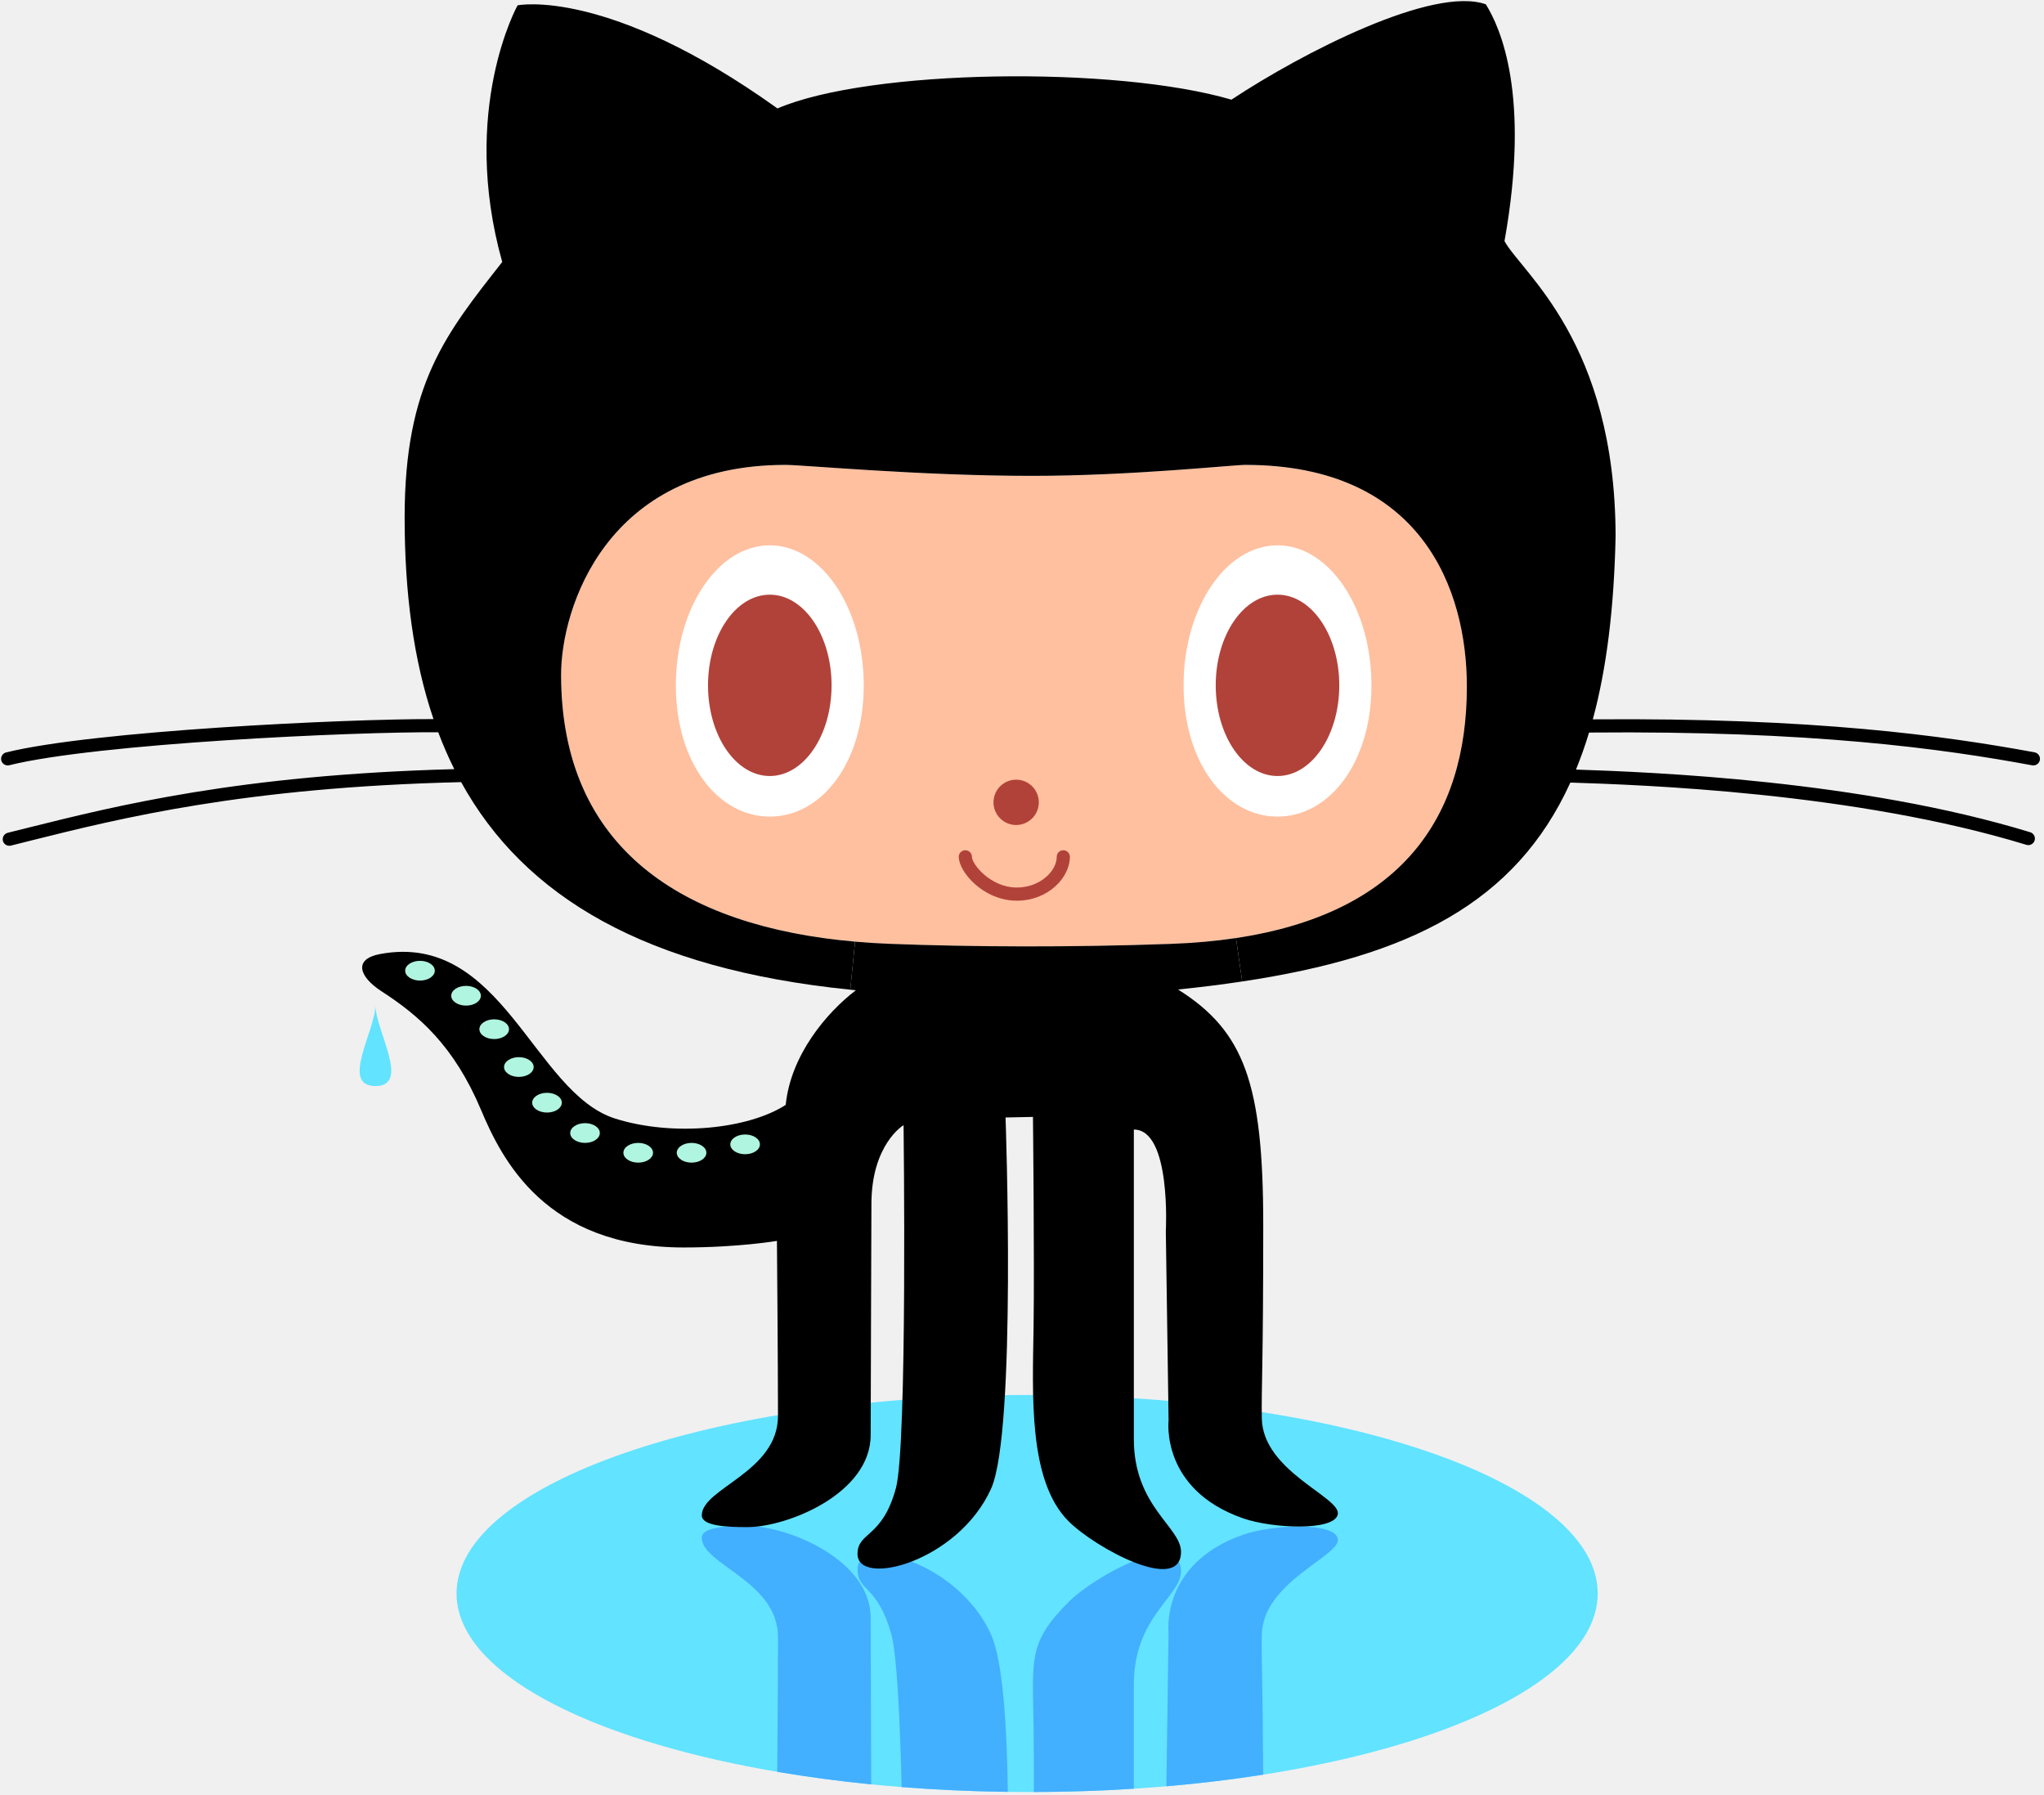
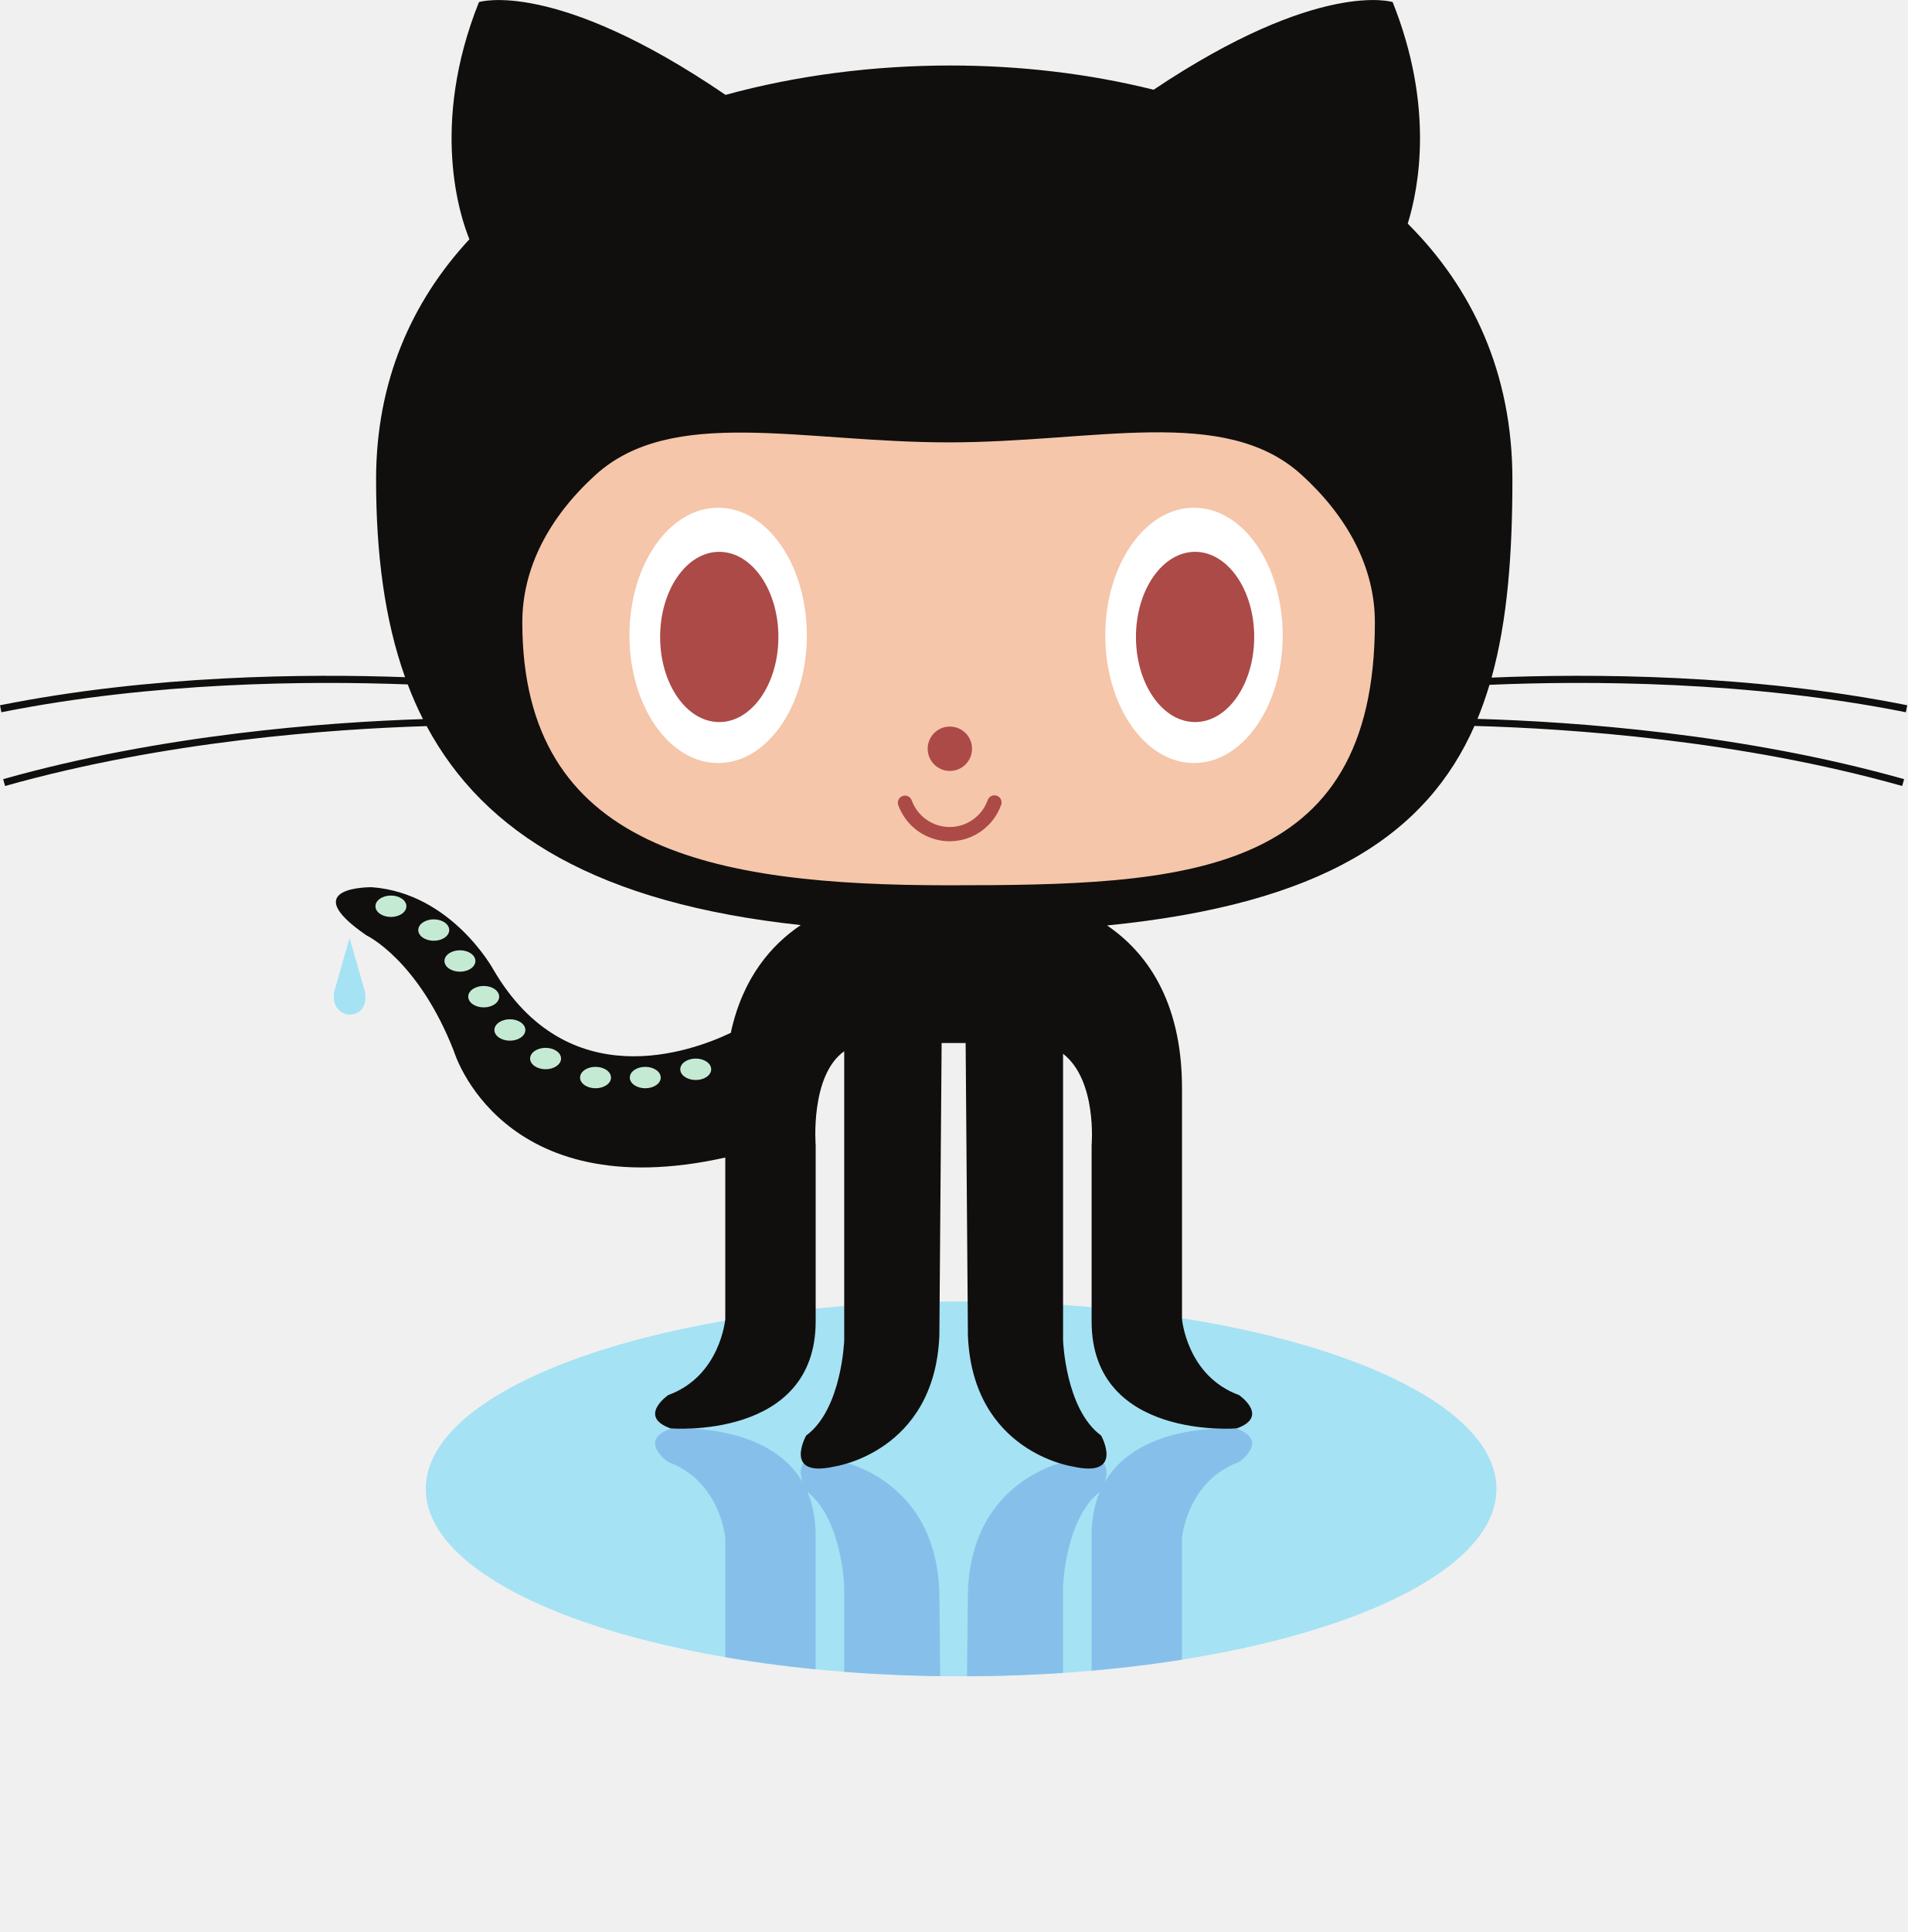
- <svg xmlns="http://www.w3.org/2000/svg" viewBox="0 0 466 409">
-   <g fill="none" fill-rule="evenodd">
-     <path d="M364.25 363.216c0 24.991-57.463 45.25-129.582 45.25-72.12 0-130.584-20.259-130.584-45.25s58.465-45.25 130.584-45.25 129.583 20.259 129.583 45.25" fill="#62E3FF" />
-     <path d="M258.5 407.714V383.86c0-15.334 10.75-20 10.75-25.667 0-9.75-19.62.925-25.665 7-9.21 9.25-8.168 12.874-7.945 28.377.057 4.012.074 9.303.068 14.896 7.79-.02 15.405-.277 22.793-.752m-59.88-.99c-.049-13.17-.12-30.934-.12-37.905 0-13.375-19-21-28.126-21-4.623 0-10.375.238-10.375 2.68 0 6.195 17.375 9.82 17.375 22.695 0 7.09-.1 21.27-.174 30.668a310.914 310.914 0 0 0 21.42 2.862" fill="#43AFFF" />
-     <path d="M287.668 372.693c.166-12.167 17.999-18.001 17.333-21.917-.667-3.916-14.927-3.277-21.586-.956-18.887 6.583-16.998 22.29-16.998 22.29l-.507 35.05a317.74 317.74 0 0 0 22.067-2.647c-.09-21.352-.396-25.462-.31-31.82m-61.717-.123c-7.574-16.751-30.449-22.501-30.449-14.876 0 5.125 4.625 3.5 7.75 15 1.261 4.64 1.944 19.893 2.314 34.648 7.822.617 15.913.989 24.2 1.094-.19-14.578-1.095-29.81-3.815-35.865" fill="#43AFFF" />
-     <path d="M85.585 247.55c-8.053 0-.037-12.646-.001-18.333.138 5.843 8.054 18.333 0 18.333" fill="#62E3FF" />
-     <path d="M283.92 105.966c40.27 0 50.5 28.5 50.5 50.5 0 29.99-15.09 51.73-52.64 57.35-4.61.69-9.56 1.14-14.86 1.33-22.67.82-45.33.71-64-.01-2.71-.1-5.37-.27-7.98-.5-39.19-3.43-67.02-21.15-67.02-60.84 0-15.03 10.16-47.83 51.16-47.83 4.06 0 30.57 2.5 56.17 2.5 22.73 0 45.72-2.5 48.67-2.5" fill="#FFC09F" />
-     <path d="M463.86 171.486c.81.16 1.35.94 1.2 1.75-.13.72-.77 1.23-1.47 1.23-.09 0-.19-.01-.28-.02-20.45-3.78-50.21-7.94-101.03-7.47-.89 2.95-1.89 5.76-2.98 8.44 17.3.58 64.81 2.43 103.55 14.28a1.501 1.501 0 0 1-.43 2.94c-.15 0-.3-.02-.44-.07-39.28-12.01-87.82-13.66-103.96-14.19-12.52 27.49-36.75 39.63-74.82 45.34l-1.42-9.9c37.55-5.62 52.64-27.36 52.64-57.35 0-22-10.23-50.5-50.5-50.5-2.95 0-25.94 2.5-48.67 2.5-25.6 0-52.11-2.5-56.17-2.5-41 0-51.16 32.8-51.16 47.83 0 39.689 27.83 57.41 67.02 60.84l-1.09 10.95c-46.59-4.72-74.29-21.11-88.72-47.31-49.54 1.19-77.66 8.22-98.27 13.37-1.5.38-2.96.74-4.38 1.1-.12.03-.24.04-.36.04-.68 0-1.29-.46-1.46-1.14-.2-.8.3-1.62 1.1-1.82 1.42-.35 2.88-.71 4.37-1.09 20.55-5.13 48.49-12.12 97.44-13.42a90.256 90.256 0 0 1-3.66-8.4c-19.04-.16-77.71 2.54-97.8 7.51a1.514 1.514 0 0 1-1.82-1.1c-.19-.8.3-1.62 1.1-1.82 19.91-4.92 77.16-7.65 97.44-7.6-4.56-13.42-6.58-28.79-6.58-45.96 0-30.48 9.5-41.98 22.25-58.23-9.75-34.75 3.5-58.5 3.5-58.5s20.5-4.25 59.25 23.5c21-9 77-9.75 103.5-2 16.25-10.75 46-26 58-21.73C342 6.216 349 21.466 343 54.966c4.07 7.35 25.25 23 25.33 67.25-.34 16.32-2.04 30.1-5.19 41.75 50.53-.42 80.25 3.75 100.72 7.52" fill="#000" />
-     <path d="M287.67 323.216c.16 12.17 18 18 17.33 21.92-.67 3.91-14.93 3.28-21.59.95-18.88-6.58-16.99-22.29-16.99-22.29l-.63-43.12s1.29-23.21-7.29-23.21v70.58c0 15.34 10.75 20 10.75 25.67 0 9.75-19.62-.92-25.67-7-9.21-9.25-8.16-28.87-7.94-44.38.21-14.98-.14-47.75-.14-47.75l-6.25.13s2.56 71.58-3.3 84.62c-7.58 16.75-30.45 22.51-30.45 14.88 0-5.13 5.63-3.5 8.75-15 2.66-9.78 1.75-82.75 1.75-82.75s-7.33 4.33-7.33 18c0 6.25-.17 41.99-.17 52.62 0 13.38-19 21-28.13 21-4.62 0-10.37-.23-10.37-2.68 0-6.19 17.37-9.82 17.37-22.69 0-11.16-.24-39.87-.24-39.87s-8.76 1.5-21.26 1.5c-31.5 0-41.46-20.1-46.2-31.35-6.17-14.65-14.17-21.53-22.67-27.03-5.22-3.38-6.42-7.36-.38-8.5 27.88-5.25 35.01 31.62 53.63 37.5 13.29 4.19 30.38 2.38 38.88-3.12 1.12-11.26 9.24-21 16-26.13-.43-.04-.86-.08-1.28-.13l1.09-10.95c2.61.23 5.27.4 7.98.5 18.67.72 41.33.83 64 .01 5.3-.19 10.25-.64 14.86-1.33l1.42 9.9c-4.66.7-9.54 1.31-14.62 1.83 15.09 9.5 19.42 21.42 19.42 53.67s-.43 36.58-.33 44" fill="#000" />
-     <g>
-       <path d="M196.917 156.216c0-17.627-9.588-31.917-21.416-31.917-11.829 0-21.417 14.29-21.417 31.917 0 17.627 9.588 29.917 21.417 29.917 11.828 0 21.416-12.29 21.416-29.917m115.75 0c0-17.627-9.588-31.917-21.417-31.917-11.828 0-21.416 14.29-21.416 31.917 0 17.627 9.588 29.917 21.416 29.917 11.83 0 21.417-12.29 21.417-29.917" fill="#FFF" />
-       <path d="M231.834 205.3c-7.655 0-13.25-6.577-13.25-10a1.5 1.5 0 1 1 3 0c0 1.692 4.253 7 10.25 7 5.2 0 9.083-3.695 9.083-7a1.5 1.5 0 1 1 3 0c0 4.73-4.962 10-12.083 10m5-22.417a5.167 5.167 0 1 1-10.334 0 5.167 5.167 0 0 1 10.334 0m-47.25-26.667c0-11.414-6.305-20.667-14.083-20.667-7.779 0-14.084 9.253-14.084 20.667 0 11.414 6.305 20.667 14.084 20.667 7.778 0 14.083-9.253 14.083-20.667m115.75 0c0-11.414-6.305-20.667-14.083-20.667-7.779 0-14.084 9.253-14.084 20.667 0 11.414 6.305 20.667 14.084 20.667 7.778 0 14.083-9.253 14.083-20.667" fill="#B1423A" />
-     </g>
-     <g fill="#B0F5DF">
-       <path d="M99.126 221.258c0 1.242-1.511 2.25-3.375 2.25s-3.375-1.008-3.375-2.25 1.51-2.25 3.375-2.25c1.864 0 3.375 1.008 3.375 2.25m10.5 5.709c0 1.242-1.511 2.25-3.375 2.25s-3.375-1.008-3.375-2.25 1.51-2.25 3.375-2.25c1.864 0 3.375 1.008 3.375 2.25m6.416 7.625c0 1.242-1.51 2.25-3.375 2.25-1.864 0-3.375-1.008-3.375-2.25s1.511-2.25 3.375-2.25 3.375 1.008 3.375 2.25m5.625 8.625c0 1.242-1.51 2.25-3.375 2.25-1.864 0-3.375-1.008-3.375-2.25s1.511-2.25 3.375-2.25 3.375 1.008 3.375 2.25m6.417 8.125c0 1.242-1.511 2.25-3.375 2.25s-3.375-1.008-3.375-2.25 1.51-2.25 3.375-2.25c1.864 0 3.375 1.008 3.375 2.25m8.666 6.917c0 1.242-1.51 2.25-3.374 2.25s-3.375-1.008-3.375-2.25 1.51-2.25 3.375-2.25c1.864 0 3.375 1.008 3.375 2.25m12.125 4.5c0 1.242-1.511 2.25-3.375 2.25s-3.375-1.008-3.375-2.25 1.51-2.25 3.375-2.25c1.864 0 3.375 1.008 3.375 2.25m12.166 0c0 1.242-1.51 2.25-3.375 2.25-1.864 0-3.375-1.008-3.375-2.25s1.511-2.25 3.375-2.25 3.375 1.008 3.375 2.25m12.208-1.917c0 1.242-1.51 2.25-3.374 2.25s-3.375-1.008-3.375-2.25 1.51-2.25 3.375-2.25c1.864 0 3.375 1.008 3.375 2.25" />
-     </g>
+ <svg xmlns="http://www.w3.org/2000/svg" height="242.227" width="239.133">
+   <defs>
+     <clipPath id="a">
+       <path d="M687.207 101.289C698.379 49.051 725.957 18.172 752.988 0l288.032.34c34.84 23.648 70.47 68.45 70.47 153.058v216.973s4.47 53.699 53.69 71.59c0 0 29.06 20.129-2.25 31.309 0 0-136.44 11.23-136.44-100.649V207.09s5.39-61.008-26.838-86.11v204.29s2.228 64.859 35.778 89.468c0 0 22.37 40.25-26.83 29.082 0 0-93.948-13.422-98.42-123.031l-2.149-209.891h-22.582l-2.129 209.891c-4.472 109.609-98.418 123.031-98.418 123.031-49.218 11.168-26.836-29.082-26.836-29.082 33.555-24.609 35.782-89.468 35.782-89.468V118.641c-32.246 22.808-26.836 88.449-26.836 88.449v165.531c0 111.879-136.446 100.649-136.446 100.649-31.328-11.18-2.246-31.309-2.246-31.309 49.219-17.891 53.692-71.59 53.692-71.59V218.582z" />
+     </clipPath>
+   </defs>
+   <path d="M187.621 186.676c0 12.974-30.05 23.49-67.118 23.49-37.07 0-67.12-10.516-67.12-23.49 0-12.975 30.05-23.493 67.12-23.493 37.068 0 67.118 10.518 67.118 23.493" fill="#a5e2f4" />
+   <g clip-path="url(#a)" transform="matrix(.13333 0 0 -.13333 0 242.227)">
+     <path d="M1407.16 416.629c0-97.301-225.38-176.168-503.387-176.168-278.031 0-503.402 78.867-503.402 176.168 0 97.312 225.371 176.199 503.402 176.199 278.007 0 503.387-78.887 503.387-176.199" fill="#86c0ea" />
  </g>
+   <path d="M43.83 117.603l-1.937 6.75s-.503 2.44 1.794 2.872c2.402-.047 2.205-2.292 2.037-3.02l-1.893-6.602" fill="#a5e2f4" />
+   <path d="M238.955 89.3l.177-.877c-19.69-3.938-39.896-3.976-52.12-3.468 2.008-7.235 2.612-15.56 2.612-24.844 0-13.315-5.003-23.968-13.123-32.072 1.419-4.582 3.315-14.755-1.893-27.779 0 0-9.188-2.917-29.97 10.992-8.14-2.035-16.804-3.04-25.482-3.04-9.547 0-19.192 1.216-28.19 3.684C69.518-2.737 60.051.26 60.051.26c-6.181 15.453-2.36 26.895-1.198 29.737-7.264 7.839-11.7 17.846-11.7 30.114 0 9.261 1.056 17.57 3.632 24.792-12.328-.448-31.798-.276-50.785 3.52l.176.877c19.1-3.82 38.691-3.952 50.945-3.49a45.325 45.325 0 0 0 1.908 4.347c-12.118.391-32.806 1.935-52.634 7.53l.243.858c19.984-5.636 40.854-7.14 52.854-7.508 7.24 13.495 21.513 22.212 46.906 24.948-3.604 2.422-7.28 6.54-8.77 13.506-4.912 2.349-20.459 8.083-29.787-7.961 0 0-5.221-9.547-15.215-10.295 0 0-9.695-.148-.67 6.042 0 0 6.488 3.058 10.963 14.544 0 0 5.839 19.594 34.016 13.307v20.24s-.596 7.159-7.159 9.544c0 0-3.878 2.685.3 4.175 0 0 18.192 1.492 18.192-13.42v-22.07s-.72-8.752 3.578-11.794v36.25s-.297 8.648-4.77 11.93c0 0-2.984 5.366 3.578 3.877 0 0 12.526-1.79 13.122-16.404l.285-36.684h3.01l.286 36.684c.597 14.614 13.123 16.404 13.123 16.404 6.56 1.49 3.577-3.877 3.577-3.877-4.473-3.282-4.77-11.93-4.77-11.93v-35.937c4.297 3.346 3.578 11.481 3.578 11.481v22.07c0 14.912 18.192 13.42 18.192 13.42 4.175-1.49.3-4.175.3-4.175-6.562-2.385-7.158-9.544-7.158-9.544v-28.93c0-11.28-4.751-17.255-9.396-20.408 27.081-2.685 40.076-11.43 46.064-25.015 11.861.325 33.208 1.77 53.628 7.53l.241-.858c-20.301-5.727-41.508-7.21-53.49-7.558a44.77 44.77 0 0 0 1.503-4.269c12.14-.517 32.438-.512 52.206 3.44" fill="#100f0d" />
+   <path d="M163.136 59.483c5.833 5.284 9.245 11.665 9.245 18.54 0 32.1-23.93 32.97-53.446 32.97-29.52 0-53.448-4.445-53.448-32.97 0-6.83 3.365-13.17 9.126-18.434 9.608-8.77 25.872-4.126 44.322-4.126 18.376 0 34.578-4.691 44.201 4.02" fill="#f5c6aa" />
+   <path d="M101.161 79.66c0 8.841-4.979 16.008-11.12 16.008-6.142 0-11.122-7.167-11.122-16.008s4.98-16.005 11.123-16.005c6.14 0 11.12 7.164 11.12 16.005" fill="#fff" />
+   <path d="M97.594 79.86c0 5.893-3.322 10.67-7.414 10.67-4.097 0-7.414-4.777-7.414-10.67 0-5.895 3.317-10.673 7.414-10.673 4.092 0 7.414 4.778 7.414 10.673" fill="#ac4a48" />
+   <path d="M160.824 79.66c0 8.841-4.98 16.008-11.123 16.008-6.141 0-11.12-7.167-11.12-16.008s4.979-16.005 11.12-16.005c6.143 0 11.123 7.164 11.123 16.005" fill="#fff" />
+   <path d="M157.253 79.86c0 5.893-3.32 10.67-7.414 10.67-4.094 0-7.414-4.777-7.414-10.67 0-5.895 3.32-10.673 7.414-10.673 4.094 0 7.414 4.778 7.414 10.673M121.873 93.876a2.781 2.781 0 1 1-5.562 0 2.781 2.781 0 0 1 5.562 0M112.612 100.908a.895.895 0 0 1 1.686-.597 5.07 5.07 0 0 0 4.77 3.377 5.072 5.072 0 0 0 4.771-3.377.893.893 0 1 1 1.685.597 6.863 6.863 0 0 1-6.456 4.567 6.866 6.866 0 0 1-6.456-4.567" fill="#ac4a48" />
+   <path d="M50.953 113.624c0 .742-.87 1.34-1.94 1.34-1.07 0-1.939-.598-1.939-1.34 0-.743.869-1.344 1.94-1.344 1.07 0 1.94.601 1.94 1.344M56.323 116.605c0 .742-.87 1.344-1.94 1.344-1.07 0-1.94-.602-1.94-1.344 0-.74.87-1.34 1.94-1.34 1.07 0 1.94.6 1.94 1.34M59.604 120.485c0 .74-.869 1.342-1.94 1.342-1.07 0-1.937-.602-1.937-1.342 0-.742.867-1.343 1.937-1.343 1.071 0 1.94.601 1.94 1.343M62.586 124.96c0 .742-.867 1.343-1.938 1.343s-1.94-.601-1.94-1.344c0-.742.869-1.343 1.94-1.343 1.07 0 1.938.601 1.938 1.343M65.869 129.137c0 .74-.869 1.34-1.94 1.34-1.07 0-1.94-.6-1.94-1.34 0-.743.87-1.344 1.94-1.344 1.071 0 1.94.601 1.94 1.344M70.344 132.715c0 .74-.869 1.343-1.94 1.343-1.07 0-1.938-.602-1.938-1.343 0-.74.867-1.341 1.938-1.341s1.94.601 1.94 1.34M76.608 135.103c0 .74-.868 1.34-1.939 1.34-1.072 0-1.94-.6-1.94-1.34 0-.743.868-1.345 1.94-1.345 1.07 0 1.939.602 1.939 1.345M82.842 135.103c0 .74-.868 1.34-1.938 1.34-1.072 0-1.94-.6-1.94-1.34 0-.743.868-1.345 1.94-1.345 1.07 0 1.938.602 1.938 1.345M89.17 134.064c0 .741-.868 1.343-1.938 1.343-1.072 0-1.94-.602-1.94-1.343 0-.743.868-1.344 1.94-1.344 1.07 0 1.938.601 1.938 1.344" fill="#c5ead4" />
</svg>
